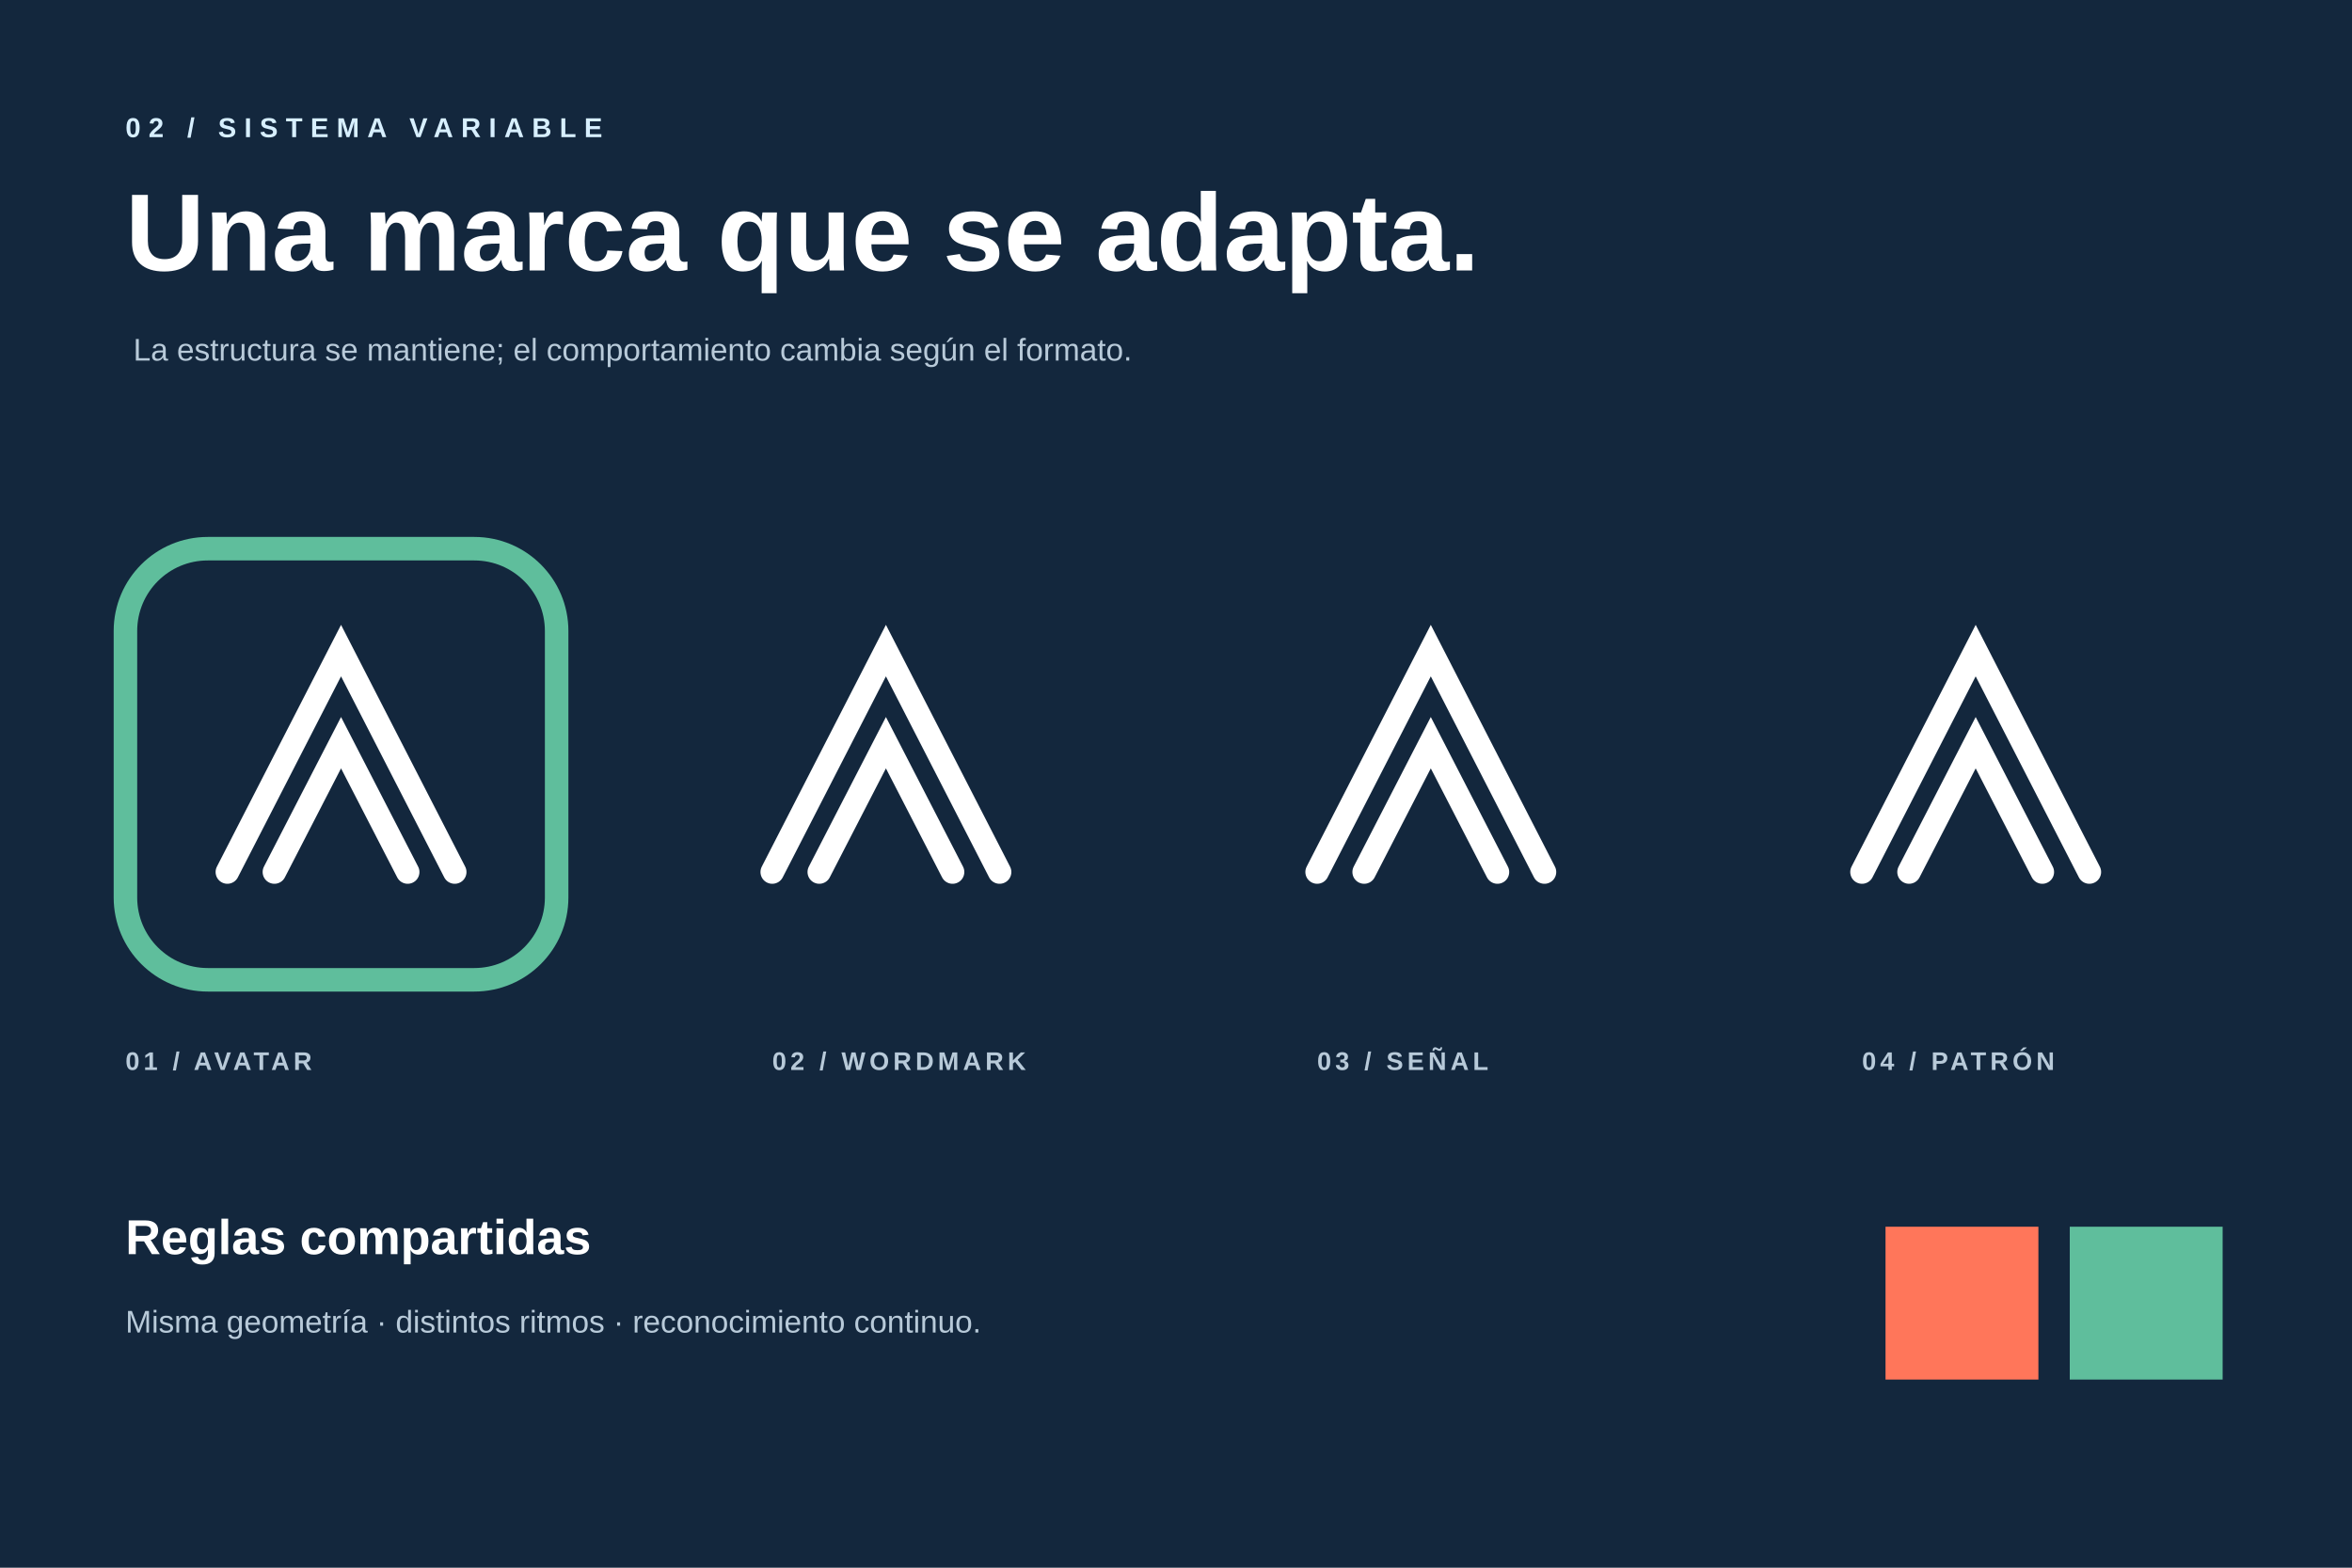
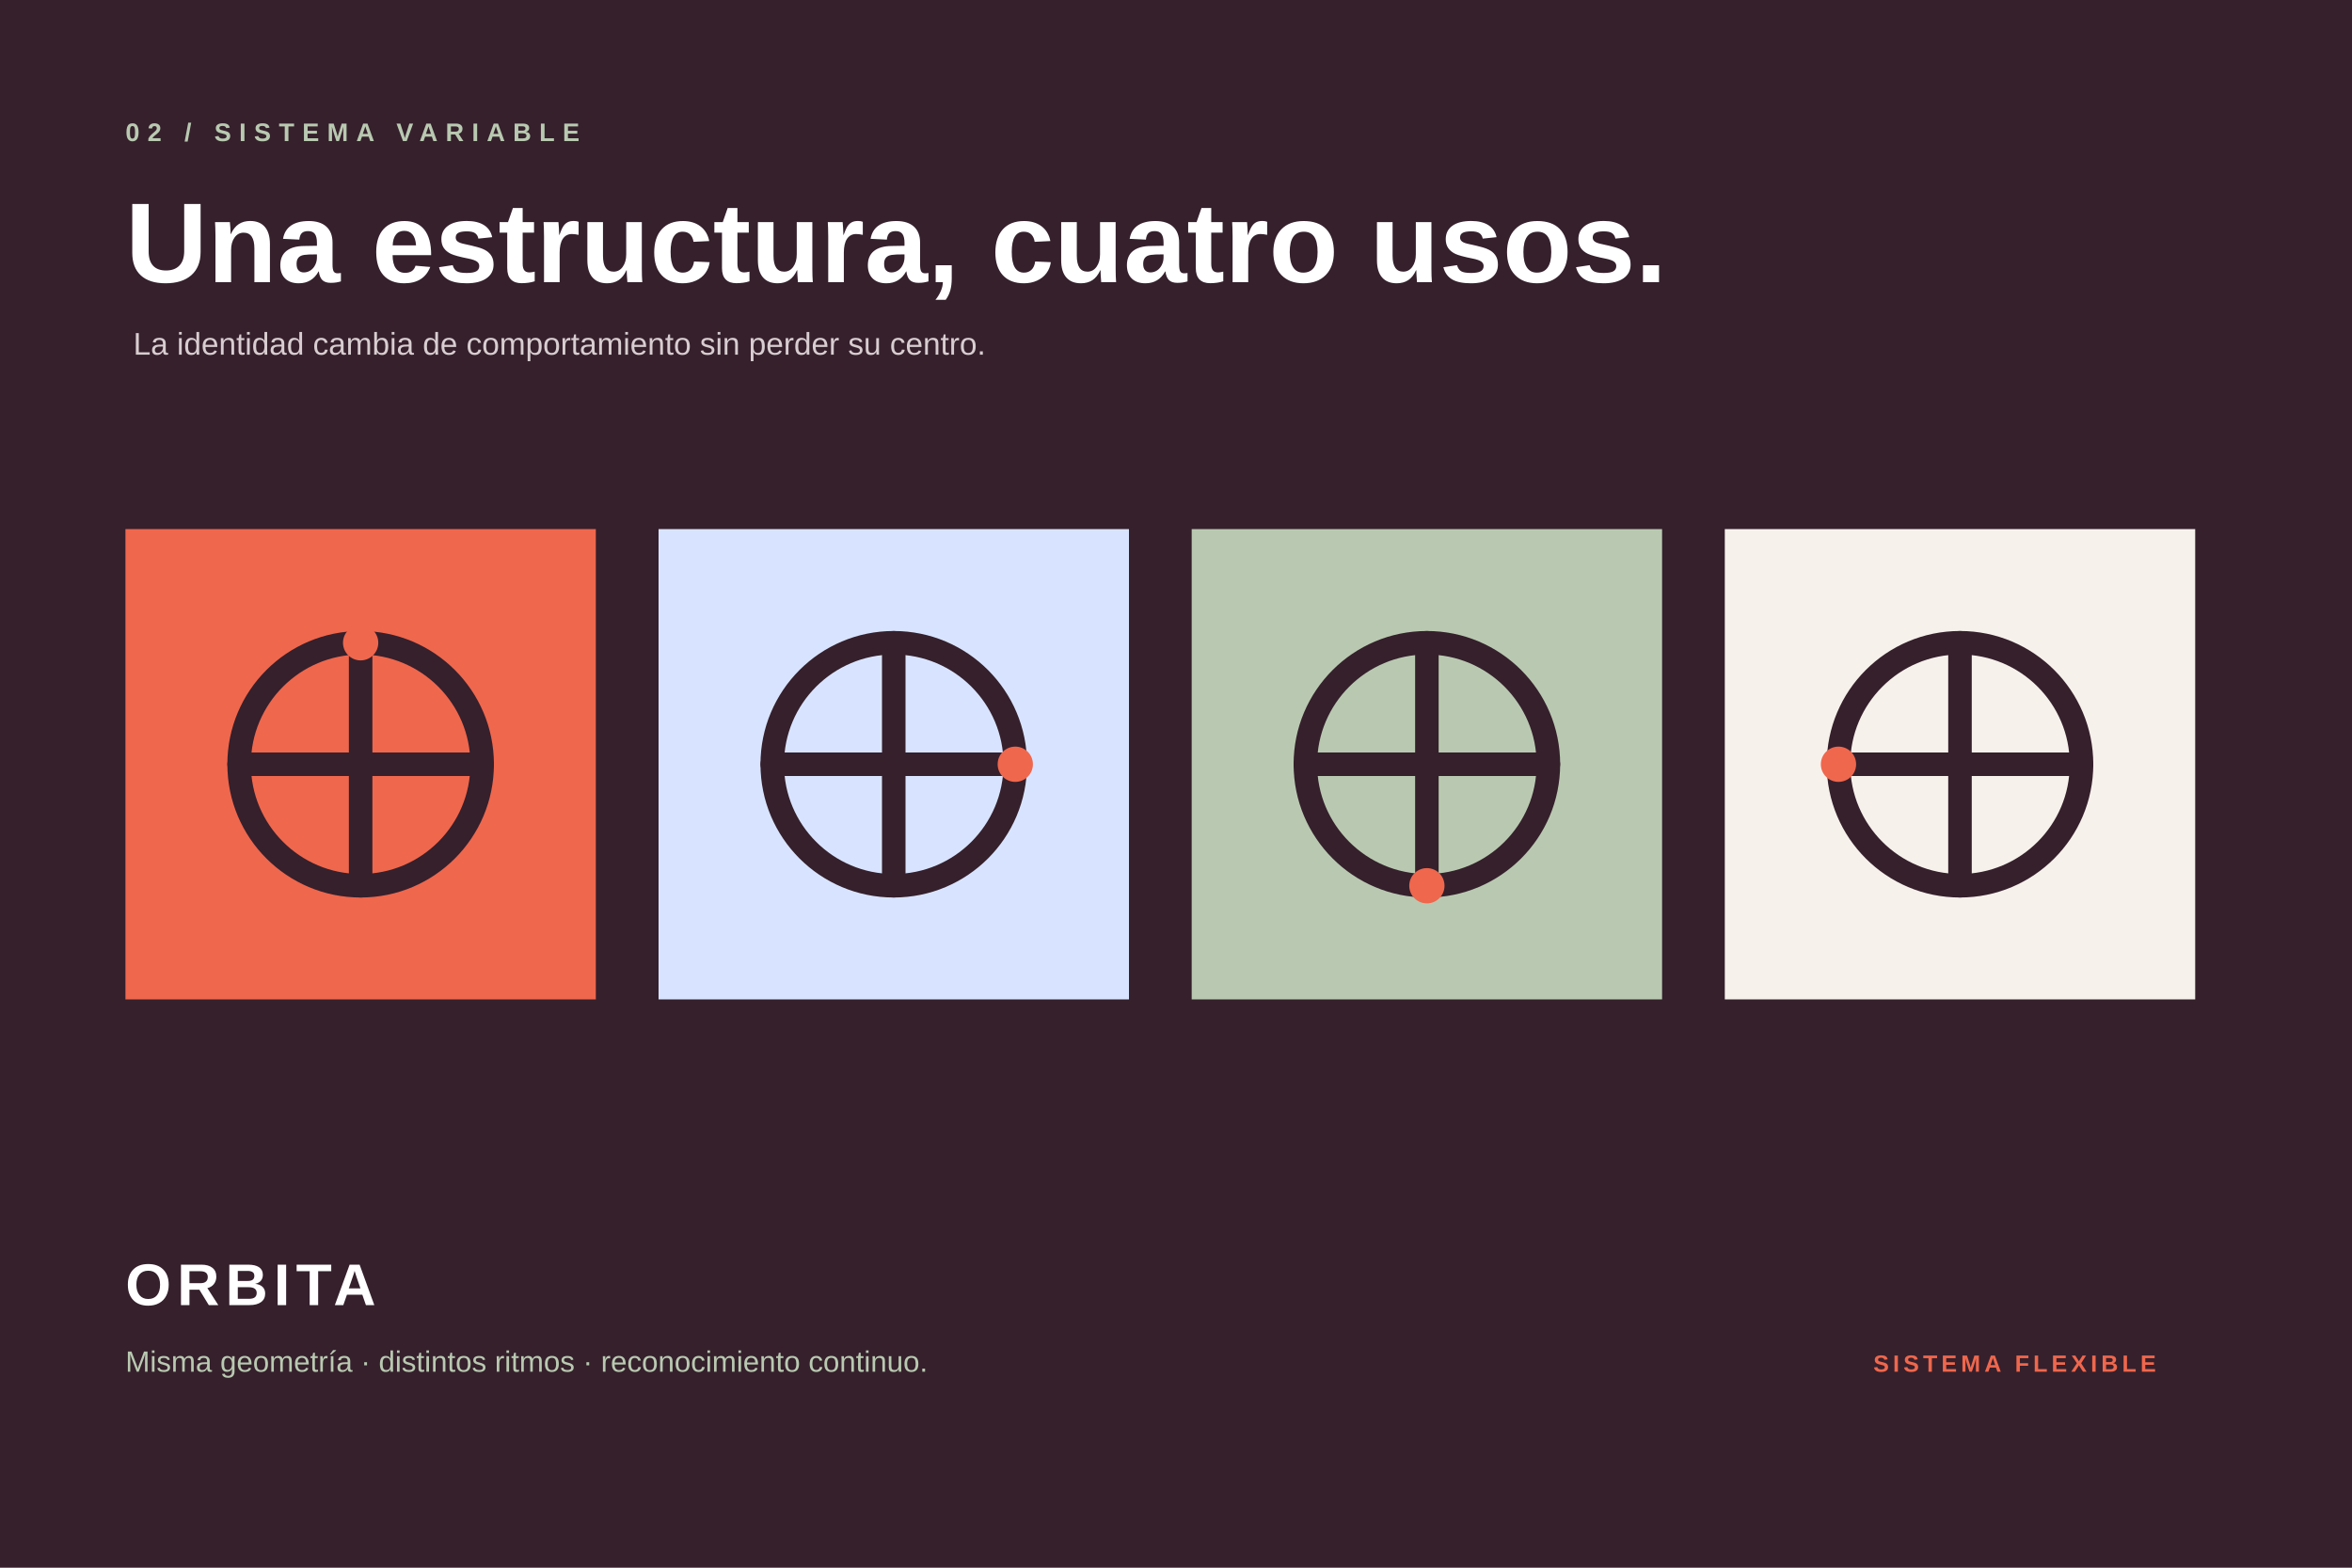
<svg xmlns="http://www.w3.org/2000/svg" viewBox="0 0 1200 800" role="img" aria-labelledby="title desc">
-   <rect width="1200" height="800" fill="#13273d" />
+   <rect width="1200" height="800" fill="#35202c" />
  <g font-family="Arial, Helvetica, sans-serif">
-     <text x="64" y="70" fill="#d7efff" font-size="14" font-weight="700" letter-spacing="4">02 / SISTEMA VARIABLE</text>
-     <text x="64" y="138" fill="#ffffff" font-size="56" font-weight="700">Una marca que se adapta.</text>
-     <text x="68" y="184" fill="#b8cad9" font-size="16">La estructura se mantiene; el comportamiento cambia según el formato.</text>
+     <text x="64" y="72" fill="#b9c9b1" font-size="13" font-weight="700" letter-spacing="4">02 / SISTEMA VARIABLE</text>
+     <text x="64" y="144" fill="#ffffff" font-size="58" font-weight="700">Una estructura, cuatro usos.</text>
+     <text x="68" y="181" fill="#d8cdd0" font-size="16">La identidad cambia de comportamiento sin perder su centro.</text>
  </g>
-   <g transform="translate(64 280)" fill="none" stroke="#ffffff" stroke-width="12" stroke-linecap="round">
-     <rect width="220" height="220" rx="42" stroke="#5fbe9c" />
-     <path d="M52 165 110 52l58 113M76 165l34-66 34 66" />
-     <path d="M330 165 388 52l58 113M354 165l34-66 34 66" />
-     <path d="M608 165 666 52l58 113M632 165l34-66 34 66" />
-     <path d="M886 165 944 52l58 113M910 165l34-66 34 66" />
-   </g>
-   <g font-family="Arial, Helvetica, sans-serif" fill="#b8cad9" font-size="13" font-weight="700" letter-spacing="2">
-     <text x="64" y="546">01 / AVATAR</text>
-     <text x="394" y="546">02 / WORDMARK</text>
-     <text x="672" y="546">03 / SEÑAL</text>
-     <text x="950" y="546">04 / PATRÓN</text>
+   <g transform="translate(64 270)" font-family="Arial, Helvetica, sans-serif">
+     <rect width="240" height="240" fill="#ef674d" />
+     <rect x="272" width="240" height="240" fill="#d8e4ff" />
+     <rect x="544" width="240" height="240" fill="#b9c9b1" />
+     <rect x="816" width="240" height="240" fill="#f6f1eb" />
+     <g fill="none" stroke="#35202c" stroke-width="12" stroke-linecap="round">
+       <circle cx="120" cy="120" r="62" />
+       <path d="M120 58v124M58 120h124" />
+       <circle cx="392" cy="120" r="62" />
+       <path d="M392 58v124M330 120h124" />
+       <circle cx="664" cy="120" r="62" />
+       <path d="M664 58v124M602 120h124" />
+       <circle cx="936" cy="120" r="62" />
+       <path d="M936 58v124M874 120h124" />
+     </g>
+     <g fill="#ef674d">
+       <circle cx="120" cy="58" r="9" />
+       <circle cx="454" cy="120" r="9" />
+       <circle cx="664" cy="182" r="9" />
+       <circle cx="874" cy="120" r="9" />
+     </g>
+     <g fill="#35202c" font-size="11" font-weight="700" letter-spacing="2">
+       <text x="22" y="280">01 / AVATAR</text>
+       <text x="294" y="280">02 / ENCABEZADO</text>
+       <text x="566" y="280">03 / SEÑAL</text>
+       <text x="838" y="280">04 / PATRÓN</text>
+     </g>
  </g>
  <g font-family="Arial, Helvetica, sans-serif">
-     <text x="64" y="640" fill="#ffffff" font-size="25" font-weight="700">Reglas compartidas</text>
-     <text x="64" y="680" fill="#b8cad9" font-size="16">Misma geometría · distintos ritmos · reconocimiento continuo.</text>
-     <rect x="962" y="626" width="78" height="78" fill="#ff765a" />
-     <rect x="1056" y="626" width="78" height="78" fill="#5fbe9c" />
-     <rect x="1150" y="626" width="0" height="0" fill="none" />
+     <text x="64" y="666" fill="#ffffff" font-size="30" font-weight="700" letter-spacing="3">ORBITA</text>
+     <text x="64" y="700" fill="#b9c9b1" font-size="15">Misma geometría · distintos ritmos · reconocimiento continuo.</text>
+     <text x="1100" y="700" text-anchor="end" fill="#ef674d" font-size="12" font-weight="700" letter-spacing="2">SISTEMA FLEXIBLE</text>
  </g>
</svg>
